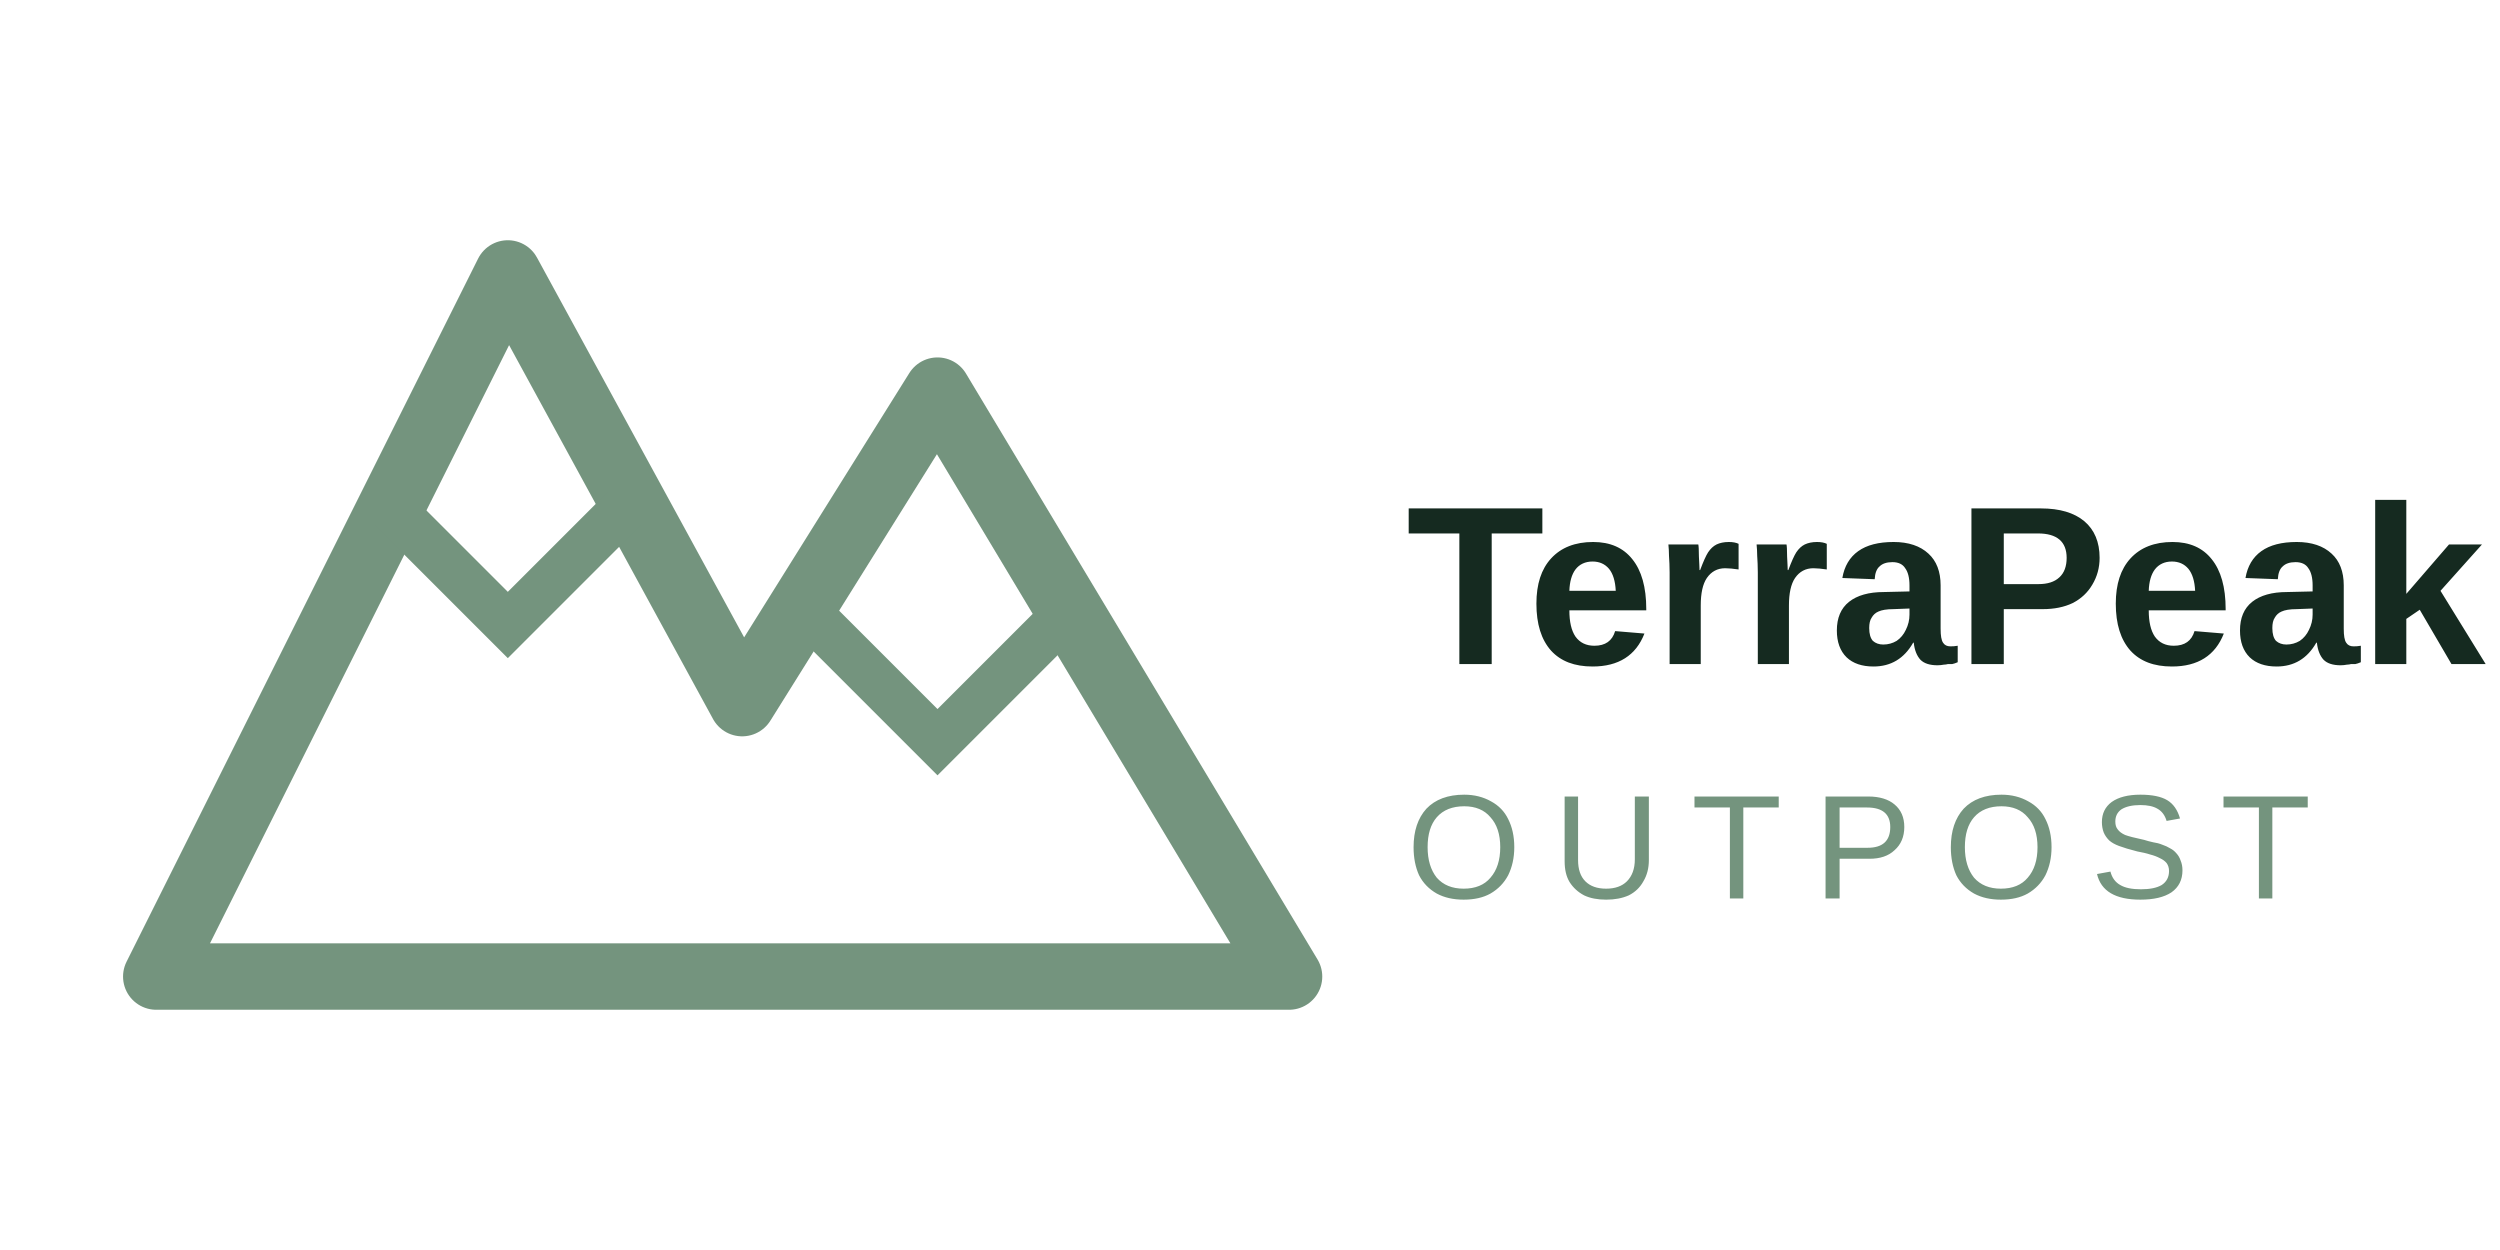
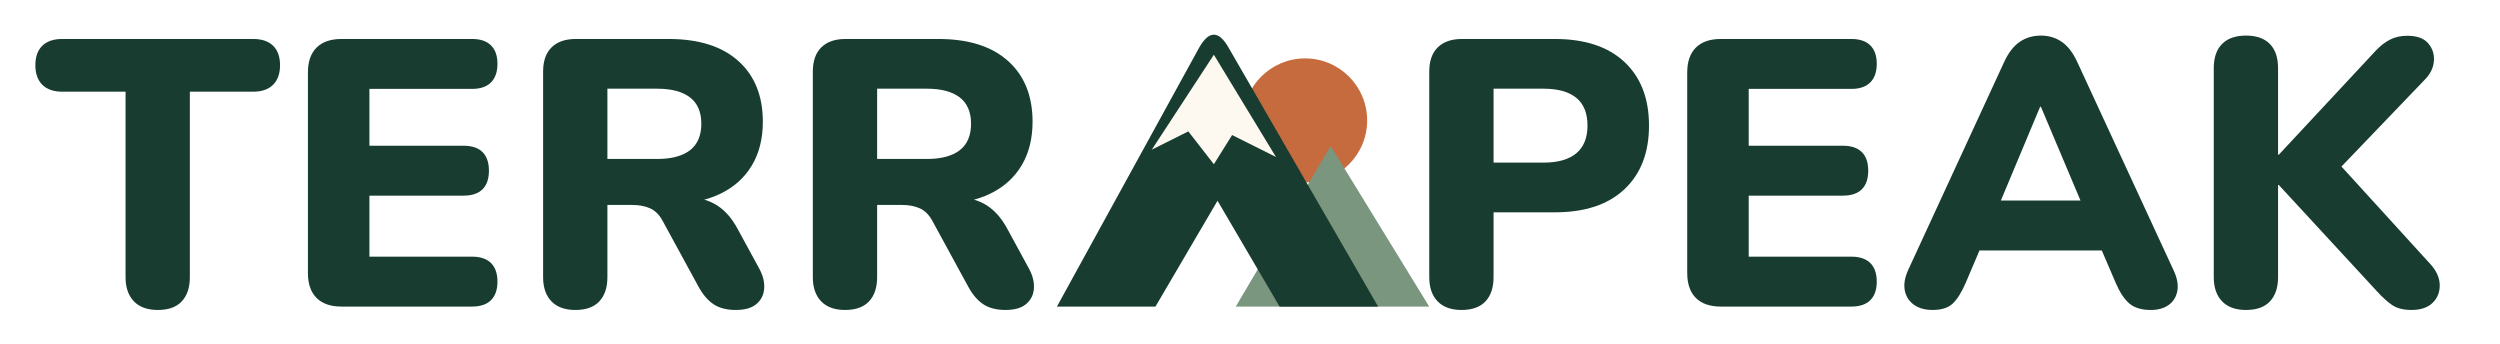
- <svg xmlns="http://www.w3.org/2000/svg" viewBox="0 0 64 32">
-   <path d="M4 25 13 7l6 11 5-8 9 15Z" fill="none" stroke="#74947e" stroke-width="1.7" stroke-linejoin="round" />
-   <path d="m10 13 3 3 3-3m5 3 3 3 3-3" fill="none" stroke="#74947e" stroke-width="1.2" />
-   <text x="36" y="17" font-family="Arial,sans-serif" font-size="5.8" font-weight="700" fill="#152a20">TerraPeak</text>
-   <text x="36" y="23" font-family="Arial,sans-serif" font-size="3.8" fill="#74947e" letter-spacing=".8">OUTPOST</text>
+ <svg xmlns="http://www.w3.org/2000/svg" viewBox="150 198 685 94" role="img" aria-label="TerraPeak — sunrise behind mountain in Nunito lettering">
+   <g id="wordmark" fill="#183d30">
+     <path d="M193.235 282.931Q188.972 282.931 186.686 280.567Q184.401 278.202 184.401 273.939V223.124H167.041Q163.496 223.124 161.592 221.22Q159.688 219.316 159.688 215.875Q159.688 212.379 161.592 210.529Q163.496 208.68 167.041 208.68H219.379Q222.924 208.68 224.828 210.529Q226.732 212.379 226.732 215.875Q226.732 219.316 224.828 221.22Q222.924 223.124 219.379 223.124H202.019V273.939Q202.019 278.202 199.811 280.567Q197.602 282.931 193.235 282.931Z" />
+     <path d="M243.57 282.0Q239.099 282.0 236.735 279.636Q234.37 277.271 234.37 272.8V217.88Q234.37 213.409 236.735 211.044Q239.099 208.68 243.57 208.68H279.362Q282.754 208.68 284.529 210.428Q286.304 212.176 286.304 215.464Q286.304 218.806 284.529 220.582Q282.754 222.357 279.362 222.357H251.221V237.93H277.025Q280.471 237.93 282.219 239.678Q283.967 241.426 283.967 244.768Q283.967 248.11 282.219 249.858Q280.471 251.606 277.025 251.606H251.221V268.323H279.362Q282.754 268.323 284.529 270.071Q286.304 271.819 286.304 275.162Q286.304 278.504 284.529 280.252Q282.754 282.0 279.362 282.0Z" />
+     <path d="M307.644 282.931Q303.38 282.931 301.095 280.567Q298.81 278.202 298.81 273.939V217.618Q298.81 213.25 301.147 210.965Q303.484 208.68 307.748 208.68H333.208Q345.569 208.68 352.294 214.699Q359.019 220.719 359.019 231.366Q359.019 238.324 355.981 243.386Q352.943 248.447 347.203 251.171Q341.463 253.894 333.208 253.894L334.045 252.136H338.665Q343.077 252.136 346.423 254.241Q349.768 256.346 352.11 260.719L357.93 271.413Q359.525 274.241 359.396 276.89Q359.267 279.539 357.341 281.235Q355.415 282.931 351.617 282.931Q347.918 282.931 345.556 281.389Q343.194 279.846 341.397 276.558L331.635 258.649Q330.258 256.054 328.18 255.105Q326.103 254.157 323.239 254.157H316.428V273.939Q316.428 278.202 314.22 280.567Q312.011 282.931 307.644 282.931ZM316.428 241.555H330.029Q335.968 241.555 339.066 239.16Q342.164 236.765 342.164 231.876Q342.164 227.092 339.066 224.697Q335.968 222.302 330.029 222.302H316.428Z" />
+     <path d="M381.548 282.931Q377.284 282.931 374.999 280.567Q372.714 278.202 372.714 273.939V217.618Q372.714 213.25 375.051 210.965Q377.388 208.68 381.652 208.68H407.112Q419.473 208.68 426.198 214.699Q432.923 220.719 432.923 231.366Q432.923 238.324 429.885 243.386Q426.847 248.447 421.107 251.171Q415.367 253.894 407.112 253.894L407.949 252.136H412.569Q416.981 252.136 420.327 254.241Q423.672 256.346 426.014 260.719L431.834 271.413Q433.429 274.241 433.3 276.89Q433.171 279.539 431.245 281.235Q429.319 282.931 425.521 282.931Q421.822 282.931 419.46 281.389Q417.098 279.846 415.301 276.558L405.539 258.649Q404.162 256.054 402.084 255.105Q400.007 254.157 397.143 254.157H390.332V273.939Q390.332 278.202 388.124 280.567Q385.915 282.931 381.548 282.931ZM390.332 241.555H403.933Q409.872 241.555 412.97 239.16Q416.068 236.765 416.068 231.876Q416.068 227.092 412.97 224.697Q409.872 222.302 403.933 222.302H390.332Z" />
+     <g id="icon">
+       <circle cx="507.6" cy="231" r="17" fill="#c66b3d" />
+       <path fill="#7b967f" d="M488.6 282L514.6 238L541.6 282Z" />
+       <path fill="#183d30" d="M439.6 282L478.6 211Q482.6 204 486.6 211L527.6 282H500.6L483.6 253L466.6 282Z" />
+       <path fill="#fdf9f0" d="M465.6 239L482.6 213L499.6 241L487.6 235L482.6 243L475.6 234Z" />
+     </g>
+     <path d="M550.452 282.931Q546.188 282.931 543.903 280.567Q541.618 278.202 541.618 273.939V217.618Q541.618 213.25 543.955 210.965Q546.292 208.68 550.556 208.68H576.016Q588.377 208.68 595.102 214.984Q601.827 221.288 601.827 232.401Q601.827 243.514 595.102 249.846Q588.377 256.177 576.016 256.177H559.236V273.939Q559.236 278.202 557.028 280.567Q554.819 282.931 550.452 282.931ZM559.236 242.555H572.946Q578.83 242.555 581.901 240.002Q584.972 237.449 584.972 232.401Q584.972 227.305 581.901 224.804Q578.83 222.302 572.946 222.302H559.236Z" />
+     <path d="M621.498 282.0Q617.027 282.0 614.663 279.636Q612.298 277.271 612.298 272.8V217.88Q612.298 213.409 614.663 211.044Q617.027 208.68 621.498 208.68H657.29Q660.682 208.68 662.457 210.428Q664.232 212.176 664.232 215.464Q664.232 218.806 662.457 220.582Q660.682 222.357 657.29 222.357H629.149V237.93H654.953Q658.399 237.93 660.147 239.678Q661.895 241.426 661.895 244.768Q661.895 248.11 660.147 249.858Q658.399 251.606 654.953 251.606H629.149V268.323H657.29Q660.682 268.323 662.457 270.071Q664.232 271.819 664.232 275.162Q664.232 278.504 662.457 280.252Q660.682 282.0 657.29 282.0Z" />
+     <path d="M679.495 282.931Q676.405 282.931 674.403 281.49Q672.4 280.049 671.914 277.581Q671.429 275.112 672.816 272.027L699.133 214.998Q700.881 211.19 703.399 209.47Q705.917 207.749 709.205 207.749Q712.438 207.749 714.932 209.47Q717.425 211.19 719.173 214.998L745.545 272.027Q747.035 275.162 746.6 277.657Q746.164 280.153 744.238 281.542Q742.311 282.931 739.325 282.931Q735.523 282.931 733.44 281.156Q731.358 279.381 729.714 275.528L723.796 261.754L730.698 266.632H687.553L694.456 261.754L688.592 275.528Q686.893 279.435 685.041 281.183Q683.189 282.931 679.495 282.931ZM708.997 227.244 696.318 257.521 693.416 252.955H724.836L721.988 257.521L709.205 227.244Z" />
+     <path d="M765.404 282.931Q761.14 282.931 758.855 280.567Q756.57 278.202 756.57 273.939V216.687Q756.57 212.319 758.855 210.034Q761.14 207.749 765.404 207.749Q769.667 207.749 771.928 210.034Q774.188 212.319 774.188 216.687V240.386H774.396L800.879 211.968Q802.74 209.957 804.825 208.878Q806.91 207.799 809.584 207.799Q813.54 207.799 815.311 209.853Q817.081 211.908 816.895 214.657Q816.709 217.405 814.545 219.668L788.088 247.249L788.142 239.881L815.902 270.339Q818.433 273.112 818.487 276.068Q818.542 279.024 816.539 280.978Q814.536 282.931 810.733 282.931Q807.445 282.931 805.467 281.594Q803.489 280.257 801.166 277.687L774.396 248.69H774.188V273.939Q774.188 278.202 771.98 280.567Q769.771 282.931 765.404 282.931Z" />
+   </g>
</svg>
